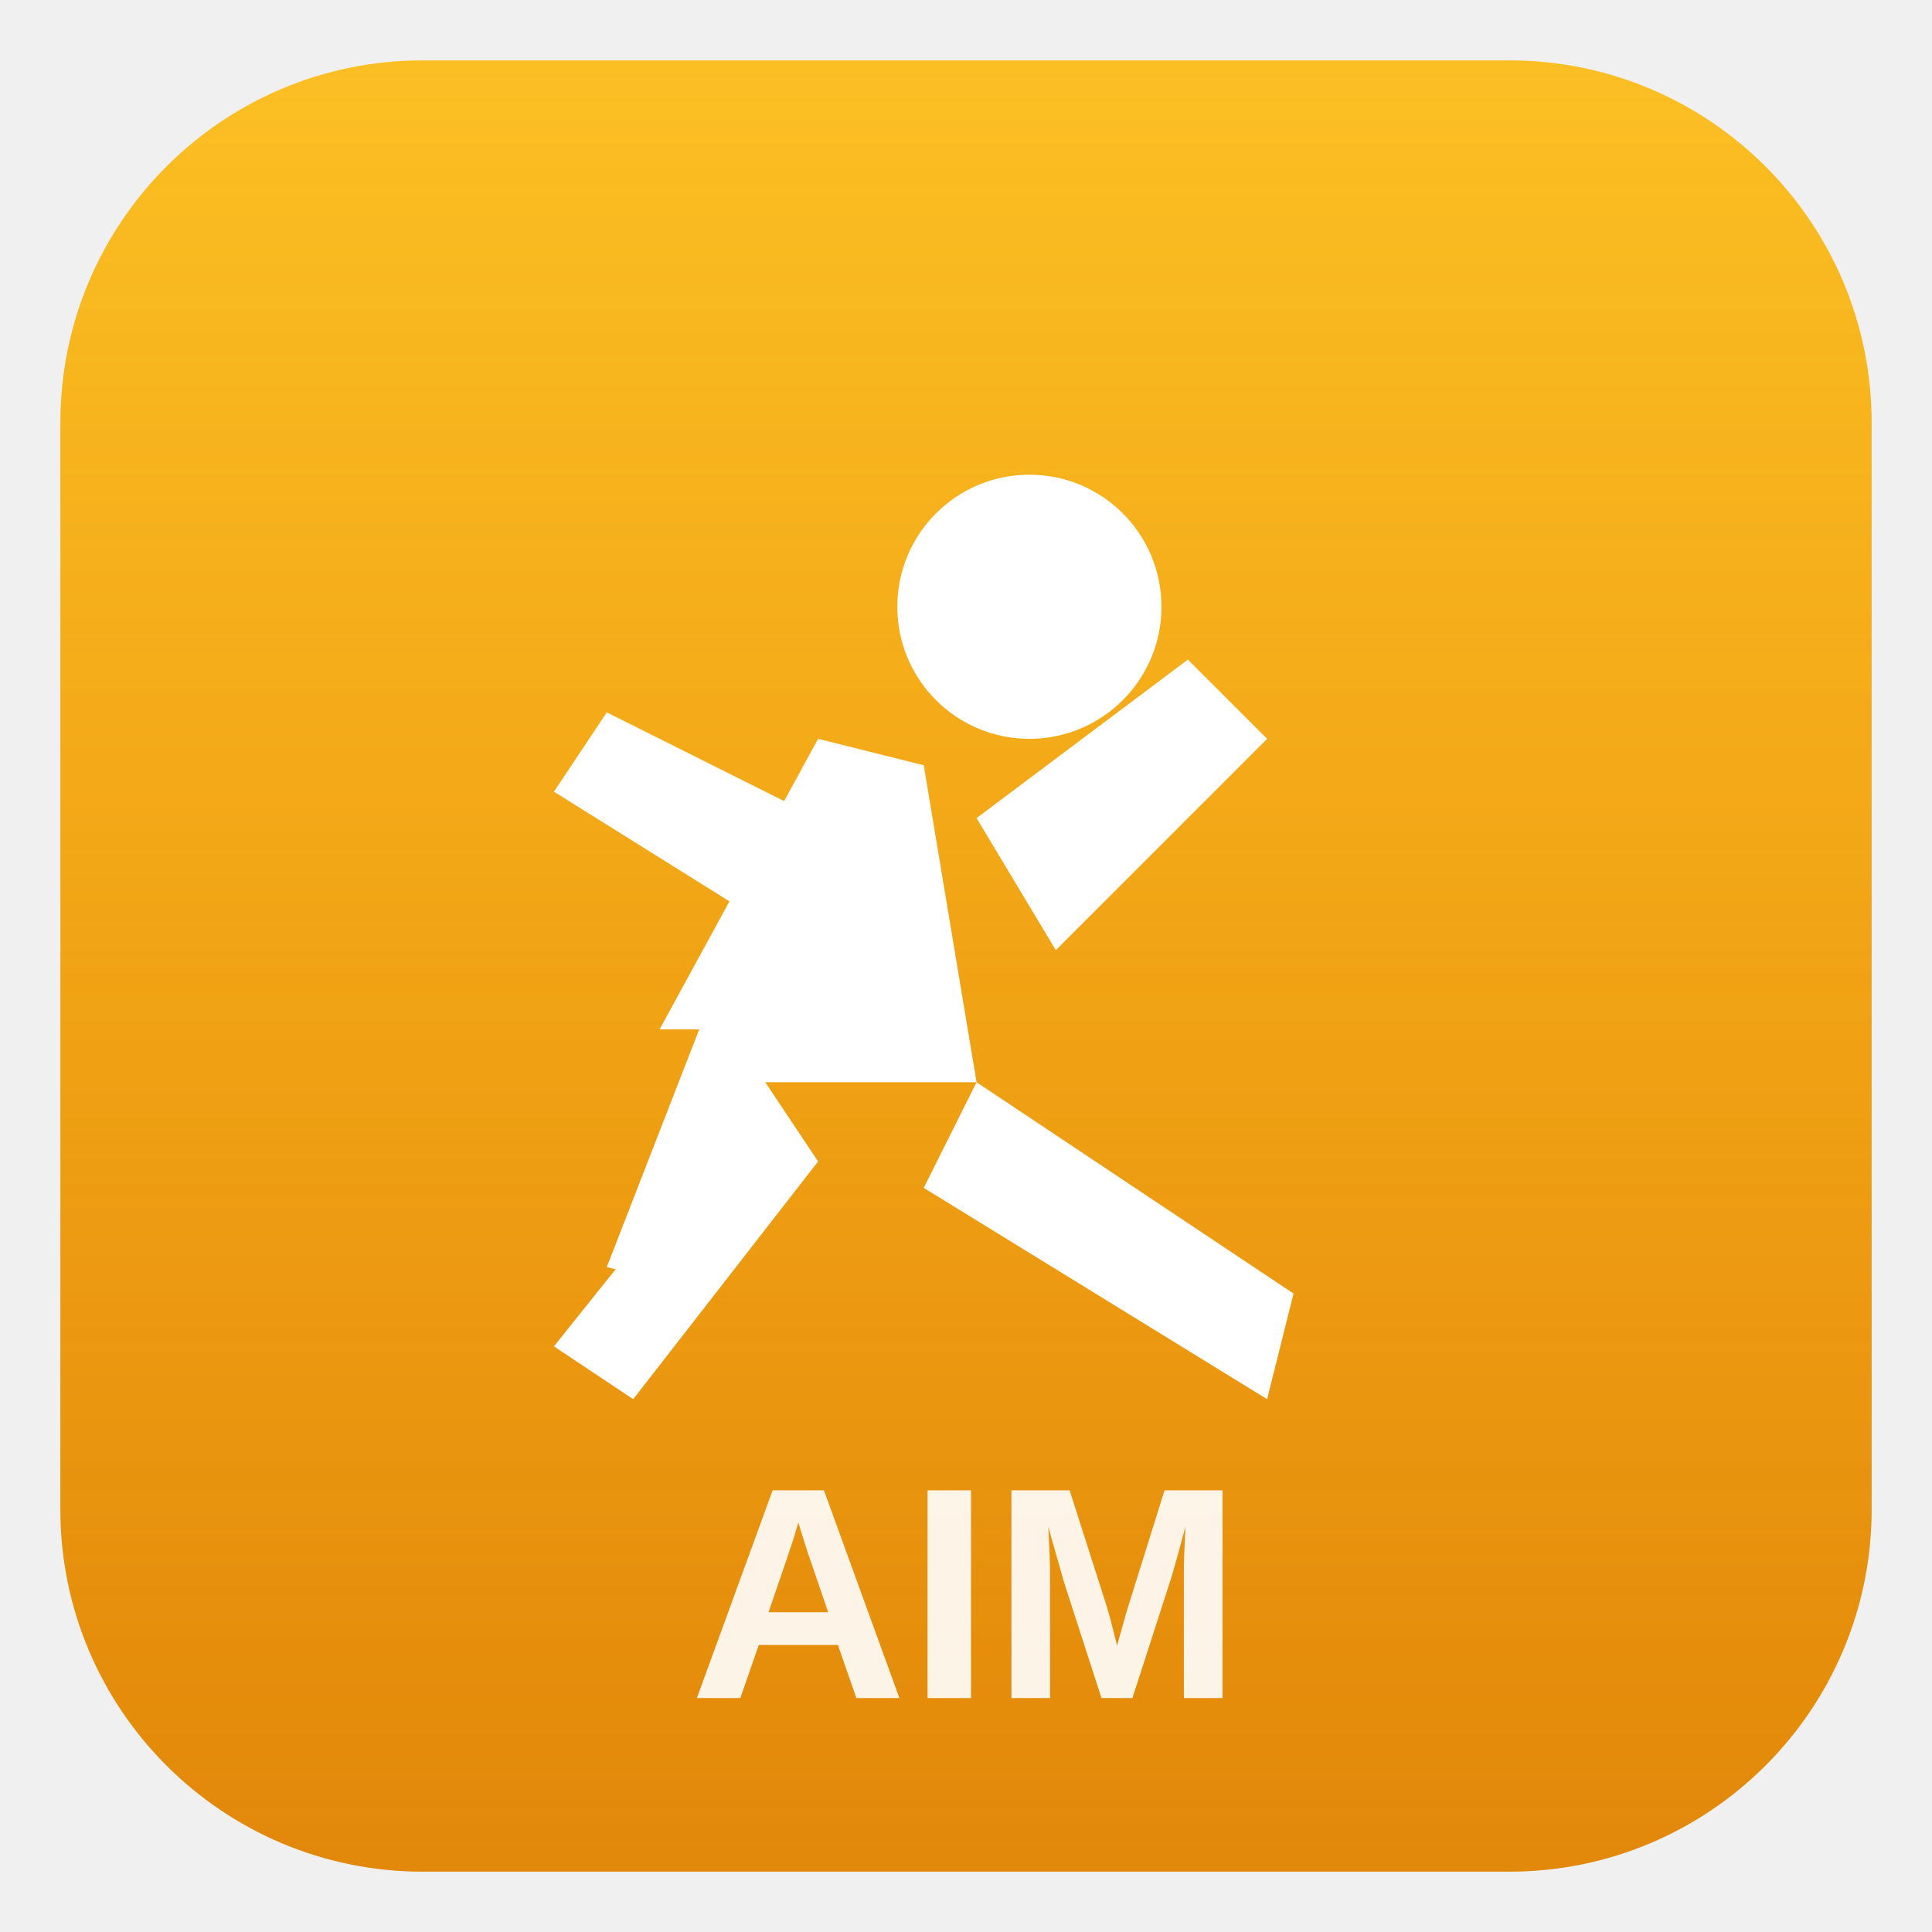
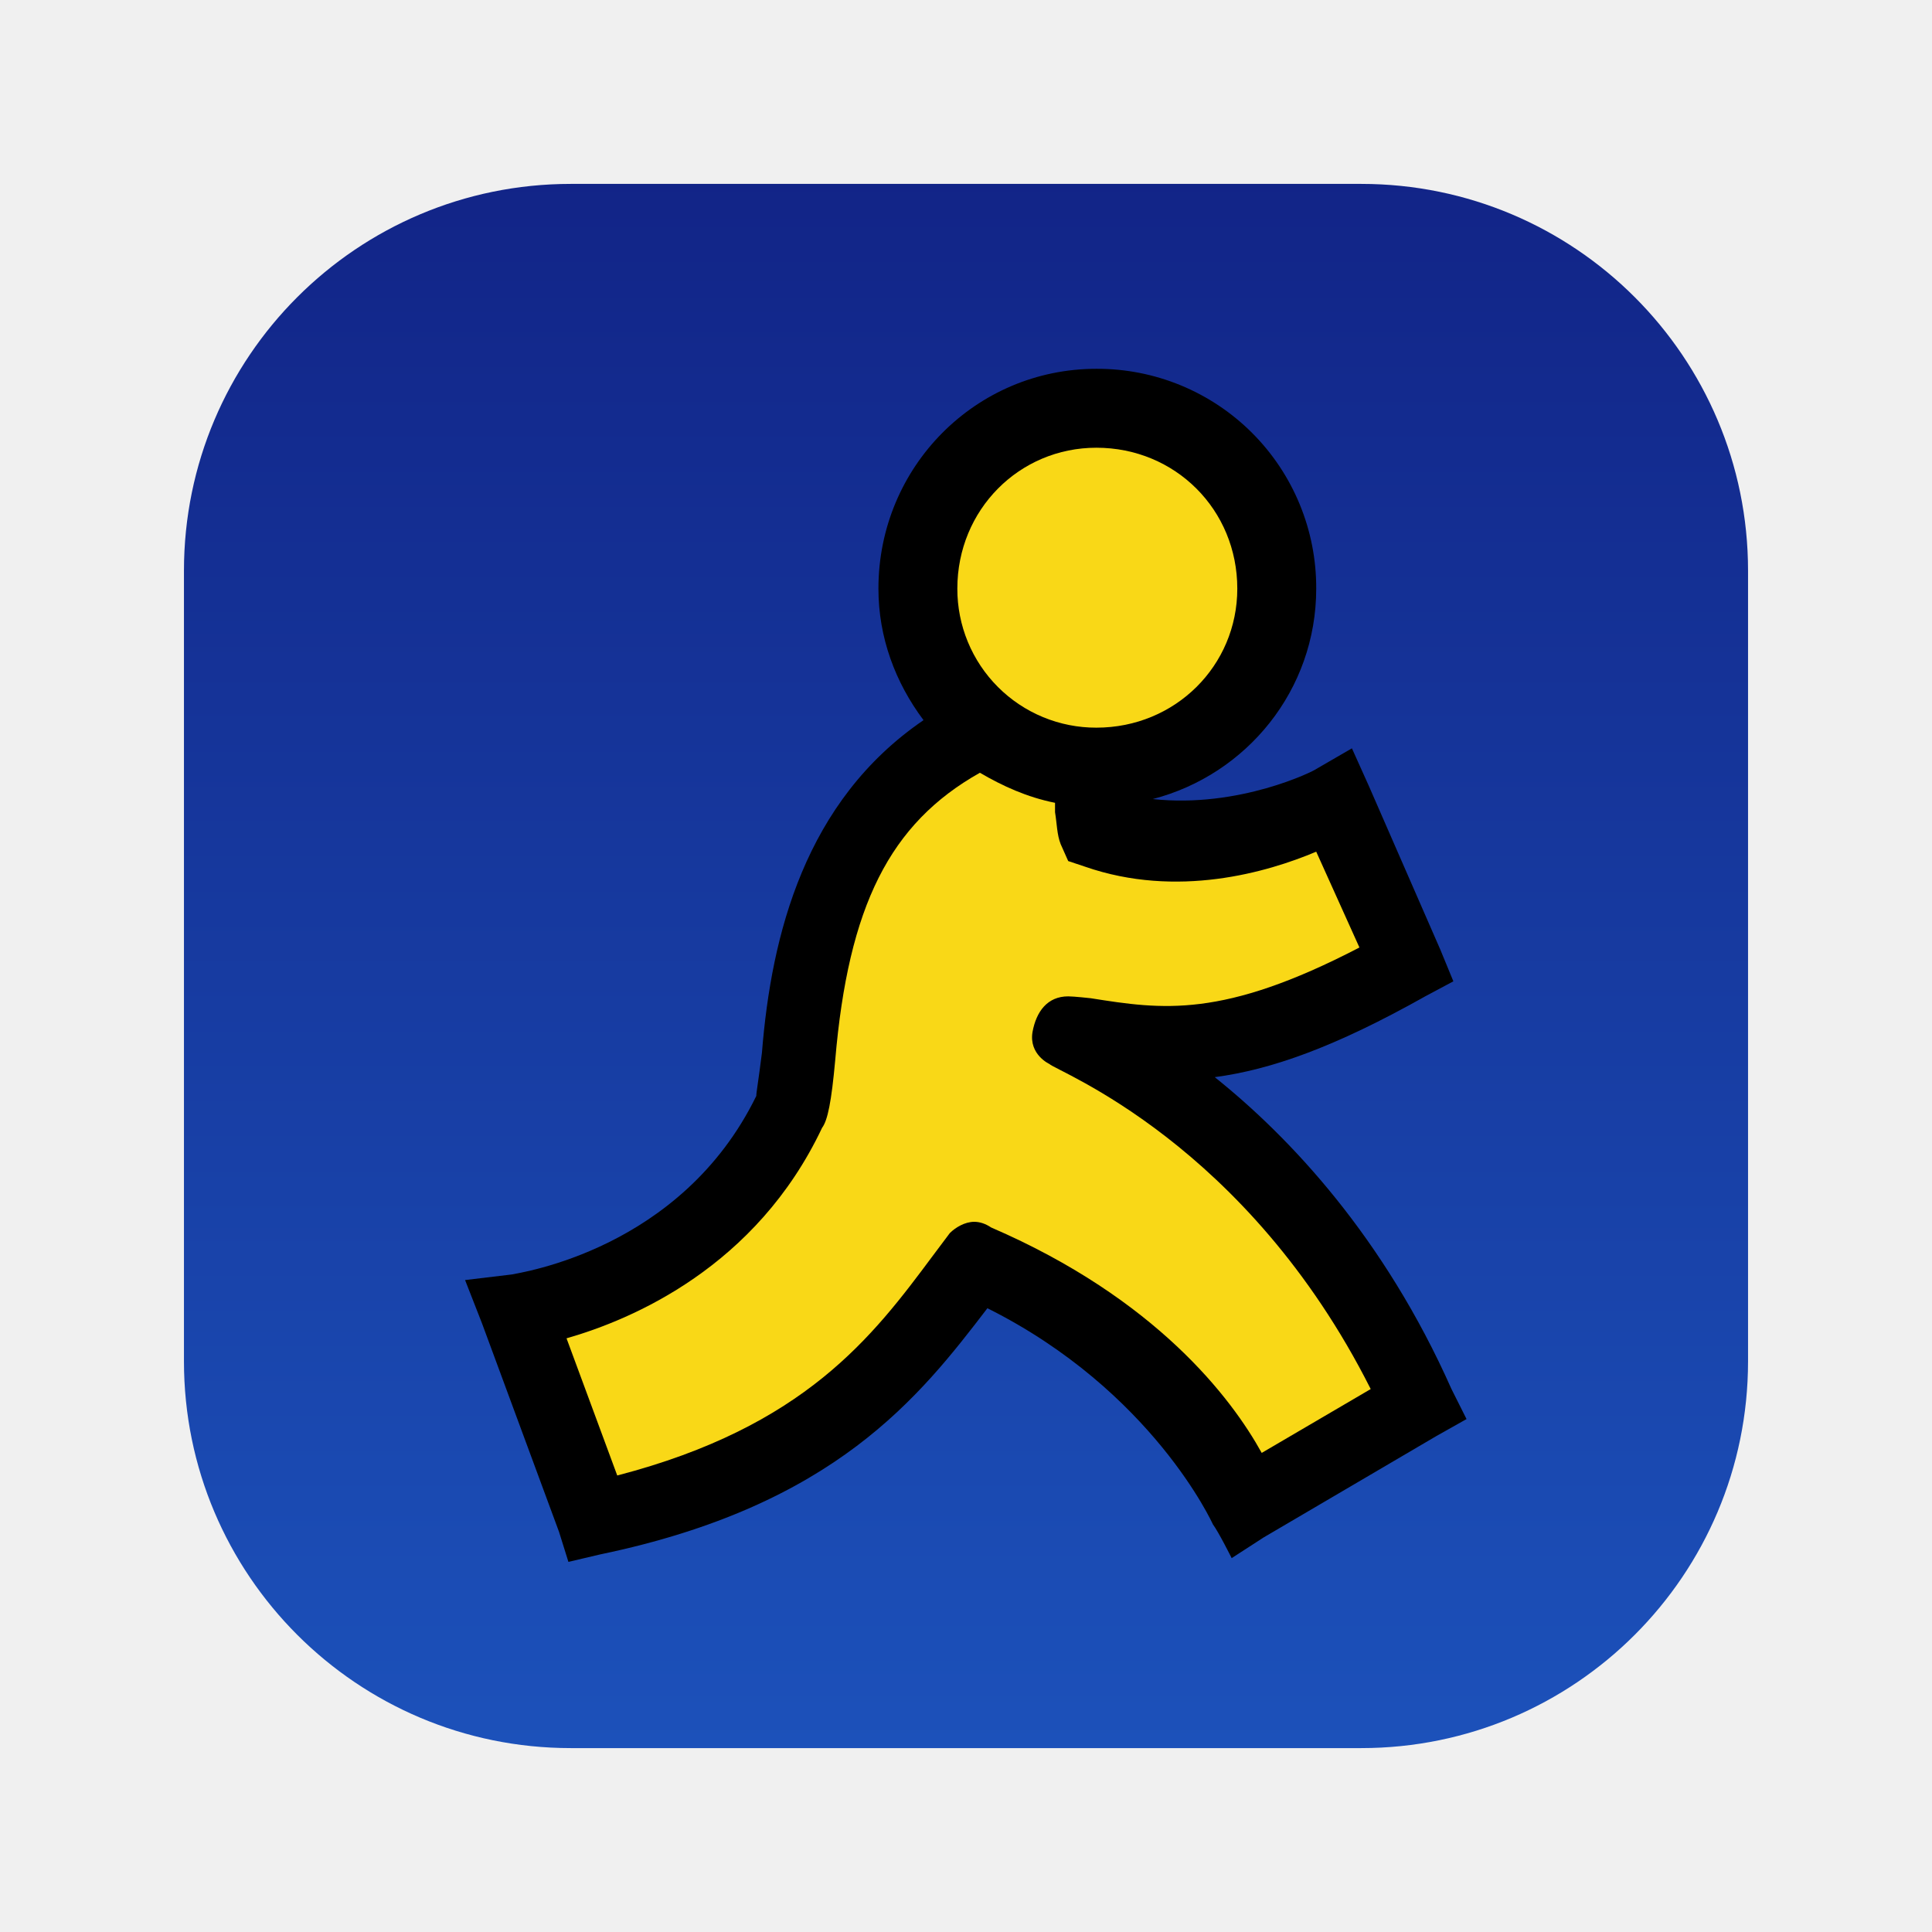
- <svg xmlns="http://www.w3.org/2000/svg" viewBox="0 0 512 512">
+ <svg xmlns="http://www.w3.org/2000/svg" width="512" height="512" viewBox="0 0 1024 1024" fill="none">
+   <rect x="97.5" y="97.47" width="829" height="829.06" rx="205" fill="url(#paint0_linear_1327_135)" />
+   <g clip-path="url(#clip0_1327_135)">
+     <path fill-rule="evenodd" clip-rule="evenodd" d="M769.317 736.227C733.466 655.555 683.674 602.782 643.843 570.912C673.714 566.931 707.575 554.981 755.376 528.091L770.316 520.121L763.346 503.19L725.505 416.548L716.544 396.627L697.624 407.587C696.624 408.587 656.792 428.498 610.982 423.518C660.773 410.578 697.624 365.766 697.624 311.984C697.687 296.666 694.718 281.486 688.884 267.322C683.052 253.157 674.472 240.287 663.64 229.455C652.808 218.623 639.938 210.043 625.773 204.21C611.608 198.377 596.429 195.407 581.11 195.471C517.378 195.471 465.587 247.253 465.587 311.984C465.587 337.876 474.547 361.776 489.487 381.697C426.755 424.518 408.825 495.229 403.845 557.962C401.855 573.893 400.855 578.873 400.855 580.863C361.023 662.535 275.381 674.485 271.391 675.475L246.5 678.456L255.46 701.366L296.292 811.9L301.272 827.831L318.202 823.85C442.686 797.96 487.498 740.198 523.349 693.387C610.982 737.208 642.852 807.92 642.852 807.92C645.842 811.9 652.812 825.841 652.812 825.841L669.743 814.881L761.356 761.109L777.296 752.139L769.317 736.227Z" fill="black" />
+     <path fill-rule="evenodd" clip-rule="evenodd" d="M581.101 237.302C622.923 237.302 655.793 270.163 655.793 311.985C655.793 352.816 622.923 385.677 581.101 385.677C571.418 385.699 561.825 383.808 552.875 380.112C543.924 376.417 535.791 370.99 528.944 364.142C522.097 357.295 516.67 349.162 512.973 340.212C509.278 331.261 507.387 321.669 507.409 311.985C507.409 270.163 540.27 237.302 581.101 237.302ZM668.734 770.07C652.794 741.198 612.963 688.426 525.33 650.585C522.349 648.594 519.35 647.586 516.369 647.586C511.39 647.586 506.409 650.585 503.42 653.565L494.459 665.515C462.598 708.328 426.747 756.129 327.154 782.039L300.272 709.337C335.124 699.377 400.855 671.477 435.706 597.794C438.697 593.813 440.687 583.854 442.677 561.943C449.647 480.29 471.558 436.46 519.36 409.578C531.31 416.549 544.25 422.519 559.191 425.508V430.489C560.19 436.469 560.19 442.439 562.181 447.419L566.17 456.38L575.131 459.37C623.922 476.3 671.724 462.359 697.624 451.409L720.525 502.191C647.823 540.032 615.962 535.061 578.121 529.081C578.121 529.081 569.16 528.091 566.17 528.091C555.211 528.091 549.24 536.061 547.25 547.012C545.259 558.962 556.21 563.942 556.21 563.942C560.2 567.923 660.773 605.773 726.505 736.228L668.734 770.07Z" fill="#F9D817" />
+   </g>
  <defs>
-     <linearGradient id="aimBg" x1="0%" y1="0%" x2="0%" y2="100%">
-       <stop offset="0%" style="stop-color:#FBBF24" />
-       <stop offset="100%" style="stop-color:#F59E0B" />
+     <linearGradient id="paint0_linear_1327_135" x1="512" y1="-333.5" x2="512" y2="926.53" gradientUnits="userSpaceOnUse">
+       <stop stop-color="#0C0D6D" />
+       <stop offset="1" stop-color="#1C51BA" />
    </linearGradient>
-     <linearGradient id="aimShadow" x1="0%" y1="0%" x2="0%" y2="100%">
-       <stop offset="0%" style="stop-color:#D97706;stop-opacity:0" />
-       <stop offset="100%" style="stop-color:#B45309;stop-opacity:0.3" />
-     </linearGradient>
+     <clipPath id="clip0_1327_135">
+       <rect width="531" height="633.06" fill="white" transform="translate(246.5 195.47)" />
+     </clipPath>
  </defs>
-   <rect x="16" y="16" width="480" height="480" rx="96" ry="96" fill="url(#aimBg)" />
-   <rect x="16" y="16" width="480" height="480" rx="96" ry="96" fill="url(#aimShadow)" />
-   <g transform="translate(256, 256) scale(0.7) translate(-256, -256)">
-     <circle cx="280" cy="120" r="50" fill="white" />
-     <path d="M240 180 L260 300 L180 300 L160 380 L120 370 L155 280 L140 280 L200 170 Z" fill="white" />
-     <path d="M200 200 L120 160 L100 190 L180 240 Z" fill="white" />
-     <path d="M260 200 L340 140 L370 170 L290 250 Z" fill="white" />
-     <path d="M180 300 L100 400 L130 420 L200 330 Z" fill="white" />
-     <path d="M260 300 L380 380 L370 420 L240 340 Z" fill="white" />
-   </g>
-   <text x="256" y="450" font-family="Arial, sans-serif" font-size="80" font-weight="bold" fill="white" text-anchor="middle" opacity="0.9">AIM</text>
</svg>
